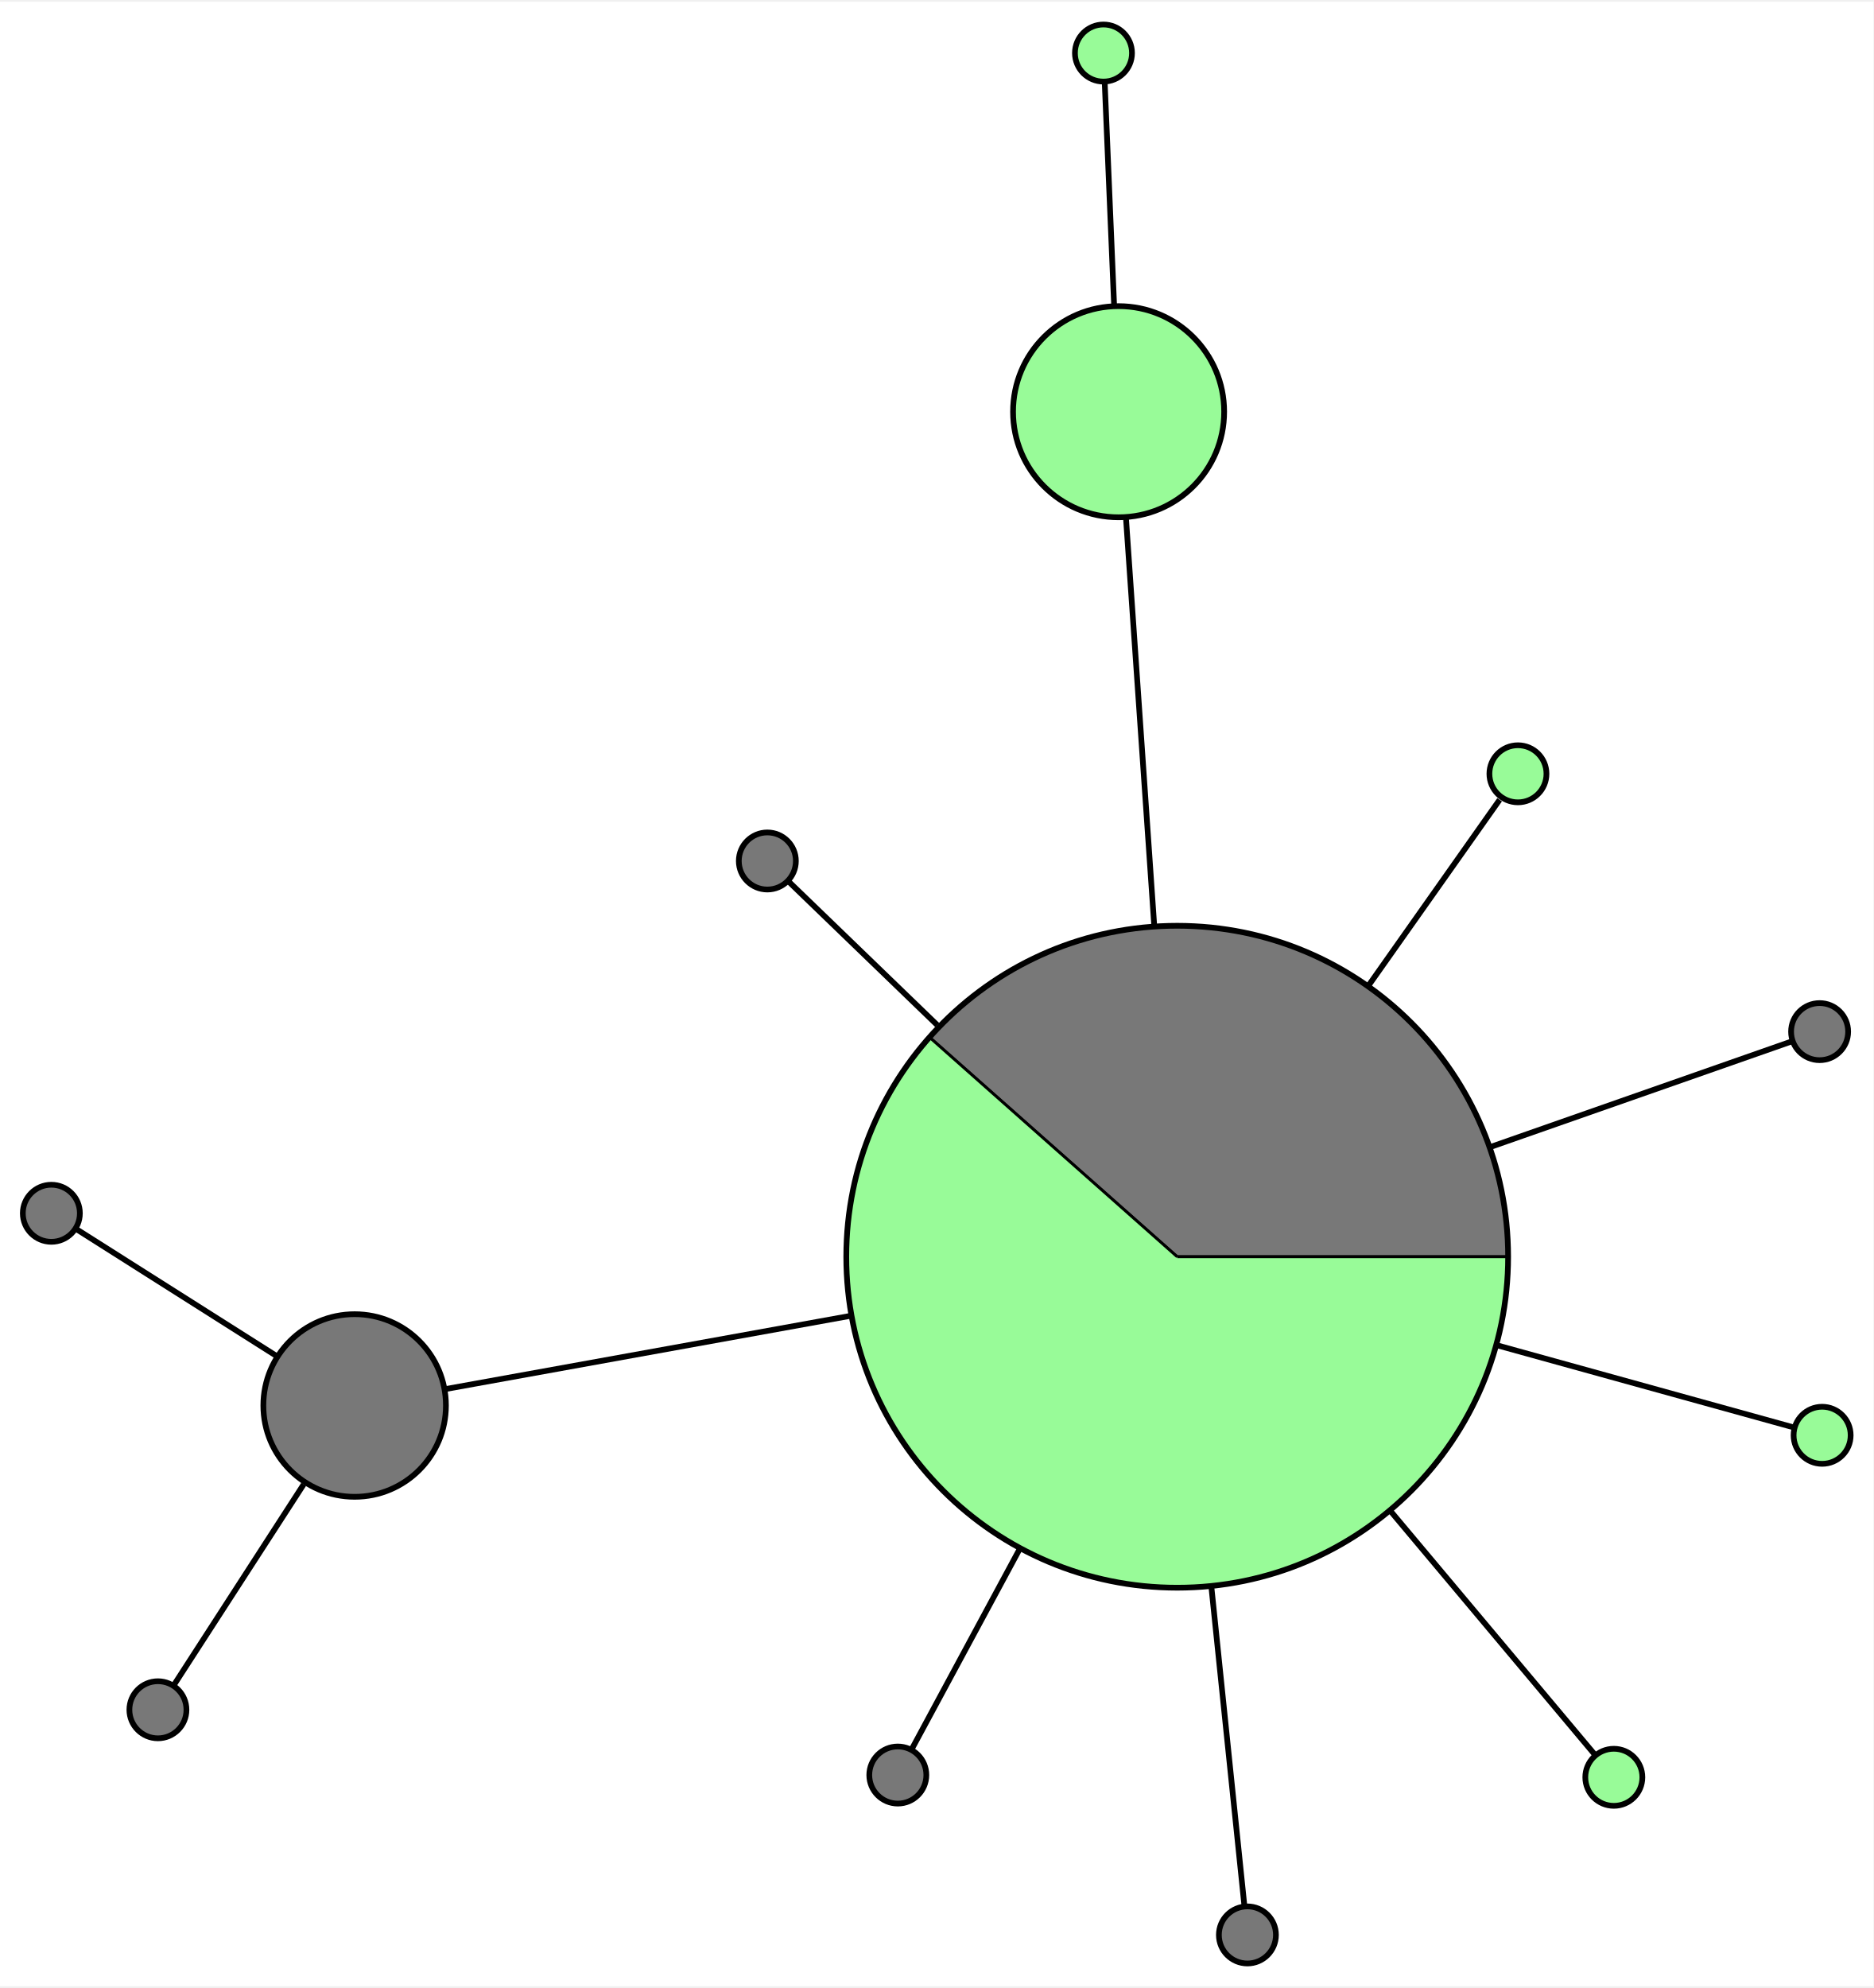
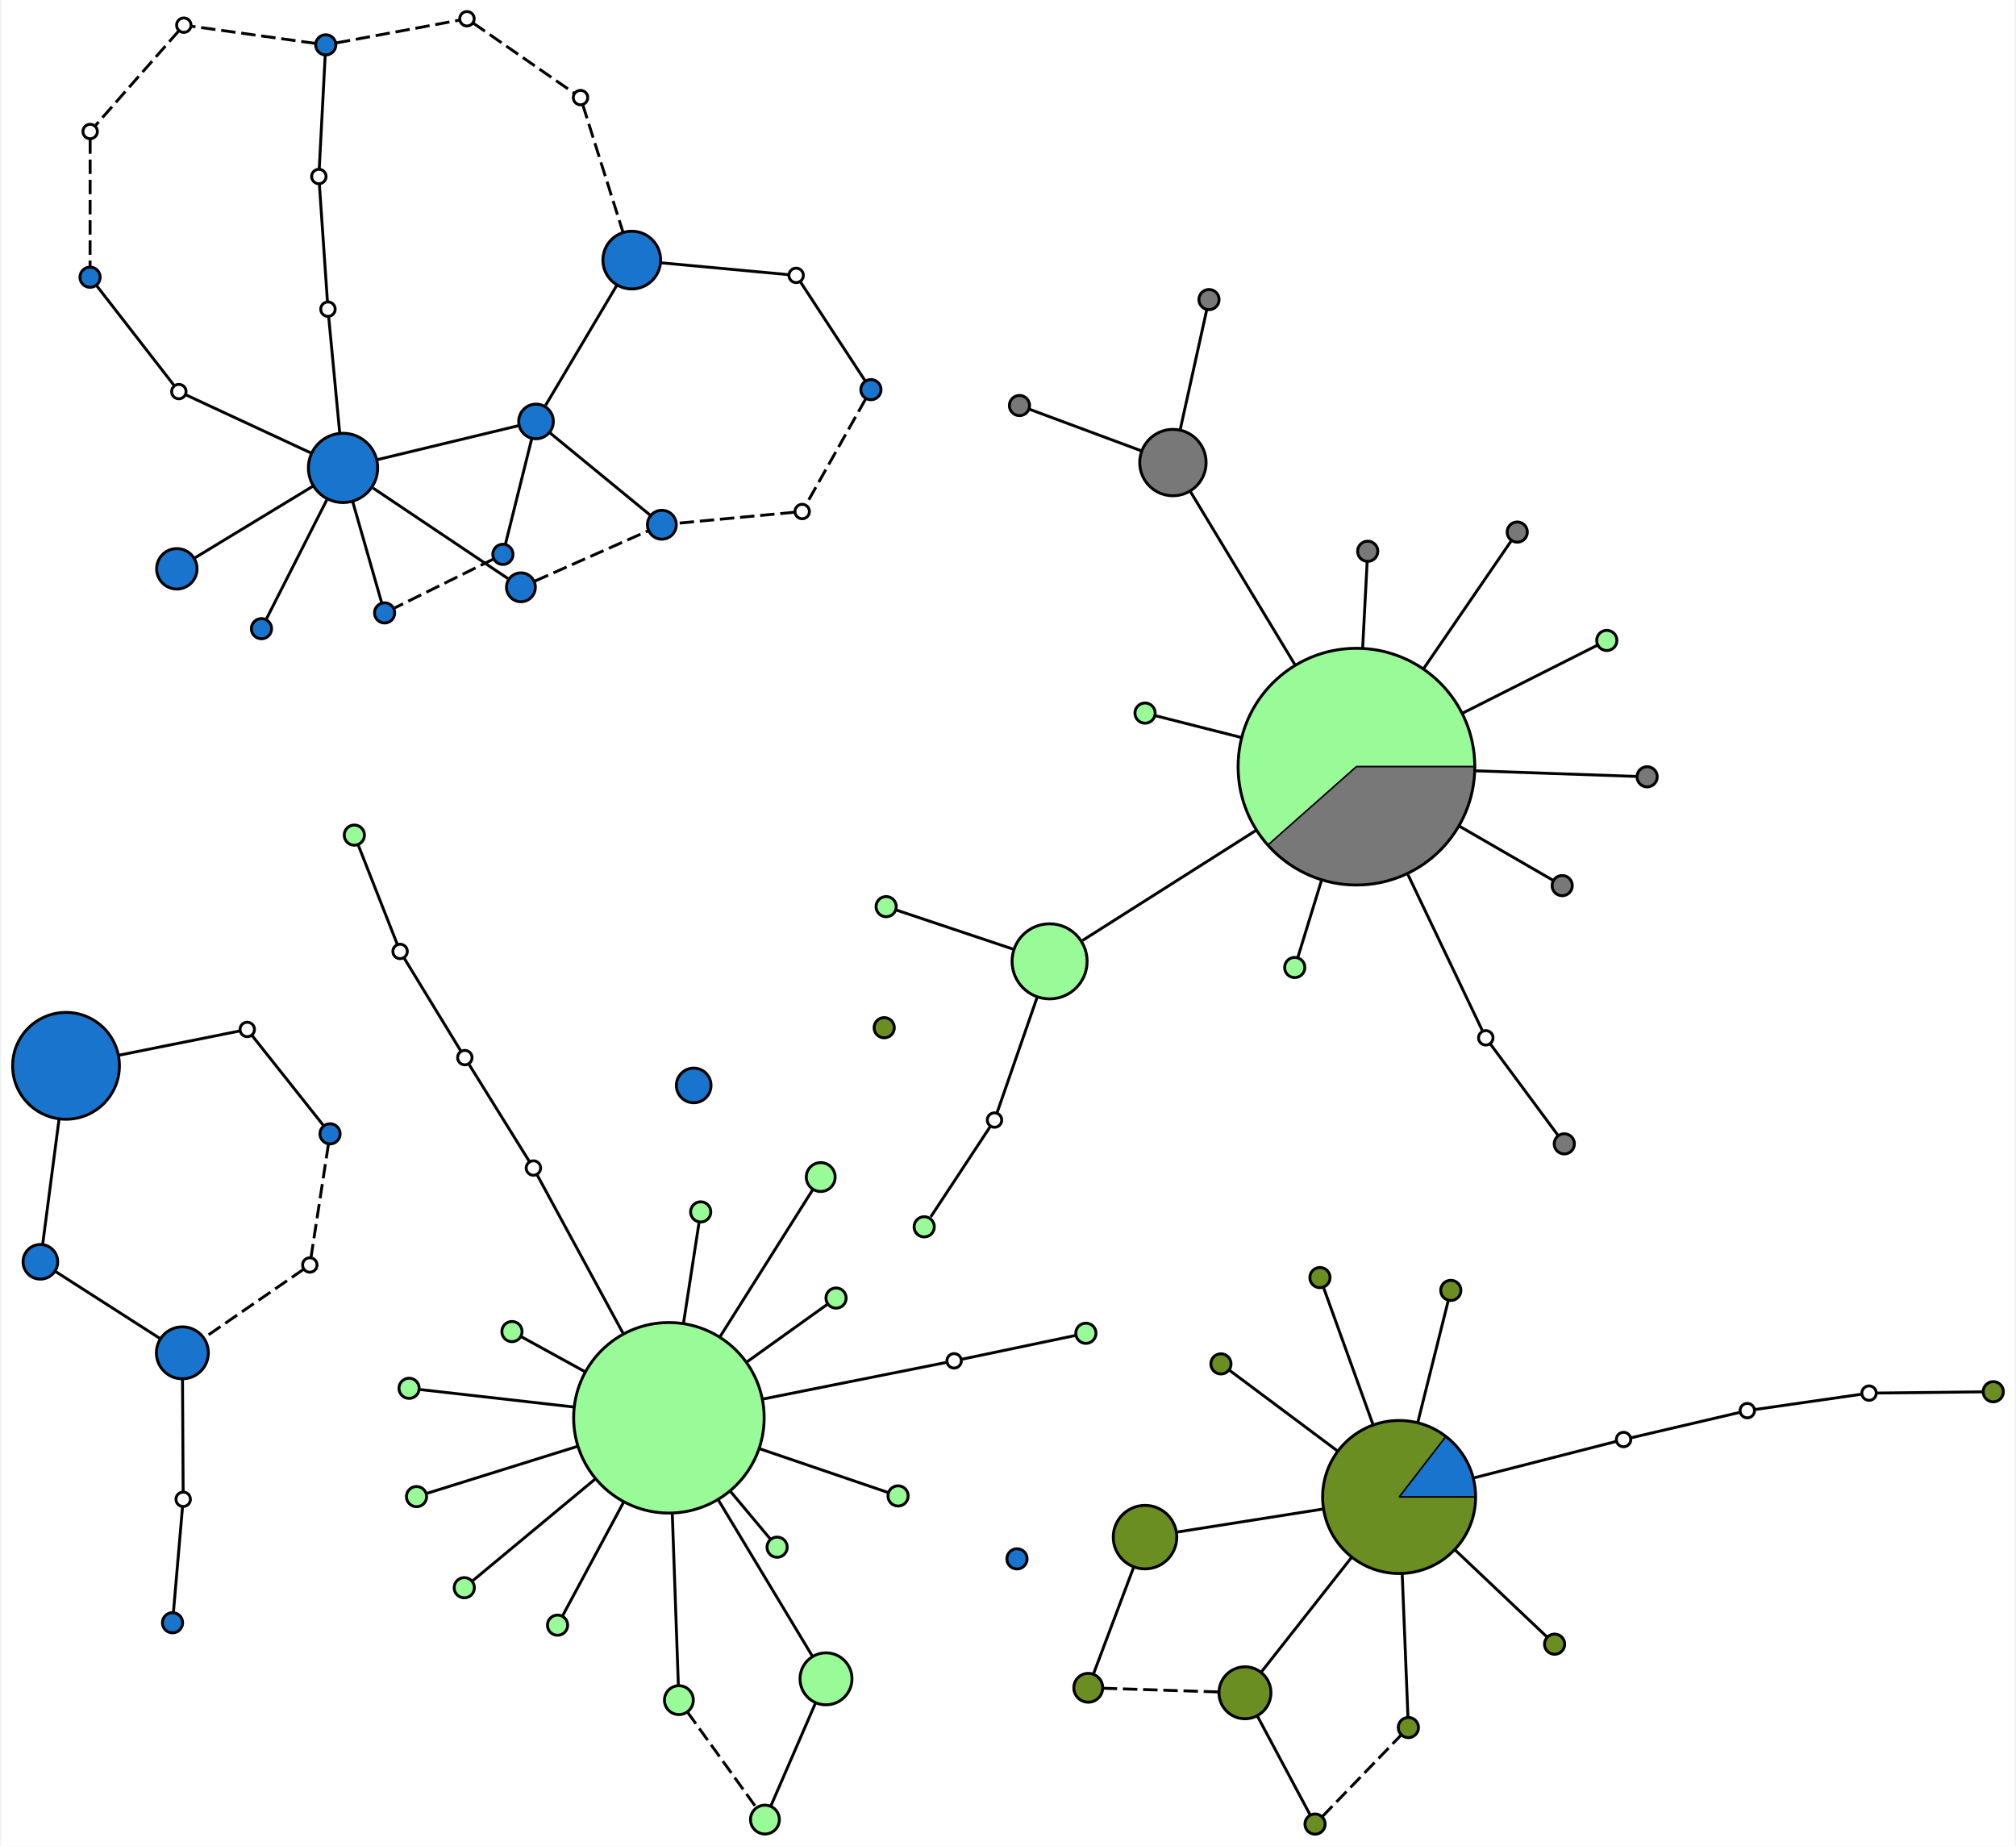
- <svg xmlns="http://www.w3.org/2000/svg" width="328pt" height="348pt" viewBox="0.00 0.00 328.36 347.79">
-   <g id="graph0" class="graph" transform="scale(1 1) rotate(0) translate(184.023 210.521)">
-     <polygon fill="white" stroke="none" points="-184.023,137.266 -184.023,-210.521 144.34,-210.521 144.34,137.266 -184.023,137.266" />
+ <svg xmlns="http://www.w3.org/2000/svg" width="698pt" height="639pt" viewBox="0.00 0.00 697.68 639.39">
+   <g id="graph0" class="graph" transform="scale(1 1) rotate(0) translate(256.953 451.009)">
+     <polygon fill="white" stroke="none" points="-256.953,188.384 -256.953,-451.009 440.723,-451.009 440.723,188.384 -256.953,188.384" />
    <g id="node1" class="node">
-       <path fill="#787878" stroke="black" stroke-width="0.5" d="M22.304,9.417C22.304,9.417 80.304,9.417 80.304,9.417 80.304,7.957 80.249,6.497 80.138,5.041 80.028,3.585 79.863,2.134 79.644,0.69 79.424,-0.753 79.15,-2.188 78.822,-3.611 78.494,-5.034 78.112,-6.444 77.678,-7.838 77.243,-9.232 76.756,-10.609 76.218,-11.966 75.68,-13.324 75.09,-14.66 74.451,-15.973 73.812,-17.286 73.123,-18.574 72.387,-19.835 71.65,-21.096 70.866,-22.329 70.037,-23.53 69.207,-24.732 68.333,-25.902 67.415,-27.038 66.497,-28.174 65.537,-29.274 64.536,-30.337 63.535,-31.401 62.495,-32.426 61.416,-33.41 60.338,-34.395 59.223,-35.339 58.074,-36.239 56.924,-37.14 55.741,-37.997 54.527,-38.808 53.313,-39.619 52.069,-40.384 50.797,-41.102 49.525,-41.819 48.226,-42.488 46.904,-43.107 45.581,-43.727 44.236,-44.296 42.871,-44.814 41.506,-45.331 40.121,-45.797 38.721,-46.211 37.32,-46.624 35.905,-46.984 34.477,-47.291 33.049,-47.597 31.61,-47.85 30.164,-48.048 28.717,-48.245 27.263,-48.389 25.806,-48.477 24.348,-48.565 22.888,-48.598 21.428,-48.576 19.968,-48.554 18.509,-48.477 17.055,-48.345 15.601,-48.212 14.152,-48.025 12.712,-47.784 11.272,-47.542 9.841,-47.247 8.424,-46.897 7.006,-46.548 5.602,-46.145 4.214,-45.69 2.827,-45.234 1.457,-44.726 0.108,-44.168 -1.241,-43.609 -2.568,-42.999 -3.871,-42.34 -5.174,-41.681 -6.452,-40.973 -7.702,-40.218 -8.951,-39.462 -10.172,-38.66 -11.361,-37.813 -12.55,-36.965 -13.707,-36.073 -14.829,-35.138 -15.95,-34.203 -17.036,-33.226 -18.084,-32.209 -19.132,-31.193 -20.142,-30.137 -21.11,-29.044 -21.11,-29.044 22.304,9.417 22.304,9.417" />
-       <path fill="palegreen" stroke="black" stroke-width="0.5" d="M22.304,9.417C22.304,9.417 -21.11,-29.044 -21.11,-29.044 -22.659,-27.295 -24.102,-25.453 -25.429,-23.53 -26.757,-21.607 -27.967,-19.606 -29.053,-17.537 -30.139,-15.467 -31.099,-13.335 -31.927,-11.15 -32.756,-8.965 -33.452,-6.732 -34.011,-4.463 -34.57,-2.194 -34.992,0.107 -35.273,2.426 -35.555,4.746 -35.696,7.081 -35.696,9.417 -35.696,11.754 -35.555,14.089 -35.273,16.409 -34.992,18.728 -34.57,21.029 -34.011,23.298 -33.452,25.567 -32.756,27.8 -31.927,29.985 -31.099,32.169 -30.139,34.302 -29.053,36.371 -27.967,38.44 -26.757,40.442 -25.429,42.365 -24.102,44.288 -22.659,46.129 -21.11,47.879 -19.56,49.628 -17.906,51.282 -16.157,52.831 -14.408,54.381 -12.567,55.823 -10.644,57.151 -8.721,58.478 -6.719,59.688 -4.65,60.774 -2.581,61.86 -0.448,62.82 1.737,63.648 3.922,64.477 6.155,65.173 8.424,65.732 10.692,66.291 12.993,66.713 15.313,66.995 17.632,67.276 19.967,67.417 22.304,67.417 24.641,67.417 26.975,67.276 29.295,66.995 31.615,66.713 33.915,66.291 36.184,65.732 38.453,65.173 40.686,64.477 42.871,63.648 45.056,62.82 47.189,61.86 49.258,60.774 51.327,59.688 53.328,58.478 55.252,57.151 57.175,55.823 59.016,54.381 60.765,52.831 62.514,51.281 64.168,49.628 65.718,47.879 67.267,46.129 68.71,44.288 70.037,42.365 71.364,40.442 72.574,38.44 73.66,36.371 74.746,34.302 75.706,32.169 76.535,29.985 77.363,27.8 78.059,25.567 78.618,23.298 79.178,21.029 79.599,18.728 79.881,16.409 80.163,14.089 80.304,11.754 80.304,9.417 80.304,9.417 22.304,9.417 22.304,9.417" />
-       <ellipse fill="none" stroke="black" cx="22.304" cy="9.417" rx="58" ry="58" />
+       <path fill="palegreen" stroke="black" stroke-width="0.5" d="M212.601,-185.429C212.601,-185.429 253.601,-185.429 253.601,-185.429 253.601,-187.081 253.502,-188.731 253.302,-190.371 253.103,-192.011 252.805,-193.637 252.41,-195.241 252.015,-196.845 251.523,-198.423 250.937,-199.968 250.351,-201.512 249.673,-203.02 248.905,-204.482 248.137,-205.945 247.282,-207.36 246.344,-208.719 245.405,-210.079 244.386,-211.38 243.29,-212.617 242.195,-213.853 241.026,-215.022 239.789,-216.118 238.553,-217.213 237.252,-218.233 235.892,-219.171 234.533,-220.11 233.118,-220.965 231.655,-221.733 230.192,-222.5 228.685,-223.179 227.14,-223.764 225.596,-224.35 224.017,-224.842 222.413,-225.237 220.81,-225.633 219.183,-225.931 217.543,-226.13 215.904,-226.329 214.253,-226.429 212.601,-226.429 210.95,-226.429 209.299,-226.329 207.659,-226.13 206.02,-225.931 204.393,-225.633 202.789,-225.237 201.186,-224.842 199.607,-224.35 198.063,-223.764 196.518,-223.179 195.01,-222.5 193.548,-221.733 192.085,-220.965 190.67,-220.11 189.311,-219.171 187.951,-218.233 186.65,-217.213 185.413,-216.118 184.177,-215.022 183.008,-213.853 181.912,-212.617 180.817,-211.38 179.797,-210.079 178.859,-208.719 177.921,-207.36 177.065,-205.945 176.298,-204.482 175.53,-203.02 174.852,-201.512 174.266,-199.968 173.68,-198.423 173.188,-196.845 172.793,-195.241 172.397,-193.637 172.099,-192.011 171.9,-190.371 171.701,-188.731 171.601,-187.081 171.601,-185.429 171.601,-183.777 171.701,-182.127 171.9,-180.487 172.099,-178.847 172.397,-177.221 172.793,-175.617 173.188,-174.013 173.68,-172.435 174.266,-170.89 174.852,-169.346 175.53,-167.838 176.298,-166.375 177.065,-164.913 177.921,-163.498 178.859,-162.138 179.797,-160.779 180.817,-159.477 181.912,-158.241 181.912,-158.241 212.601,-185.429 212.601,-185.429" />
+       <path fill="#787878" stroke="black" stroke-width="0.5" d="M212.601,-185.429C212.601,-185.429 181.912,-158.241 181.912,-158.241 182.597,-157.468 183.31,-156.722 184.051,-156.003 184.792,-155.284 185.56,-154.594 186.353,-153.933 187.146,-153.272 187.963,-152.641 188.804,-152.042 189.644,-151.443 190.507,-150.876 191.391,-150.342 192.274,-149.808 193.177,-149.307 194.098,-148.841 195.019,-148.376 195.958,-147.945 196.911,-147.55 197.865,-147.155 198.833,-146.796 199.814,-146.474 200.795,-146.152 201.787,-145.867 202.789,-145.62 203.792,-145.373 204.803,-145.164 205.821,-144.993 206.839,-144.823 207.863,-144.69 208.891,-144.597 209.919,-144.504 210.95,-144.449 211.982,-144.433 213.014,-144.418 214.047,-144.441 215.077,-144.504 216.107,-144.566 217.135,-144.667 218.158,-144.807 219.18,-144.947 220.197,-145.125 221.207,-145.342 222.216,-145.559 223.216,-145.813 224.206,-146.106 225.196,-146.398 226.175,-146.727 227.14,-147.093 228.105,-147.459 229.056,-147.862 229.991,-148.299 230.926,-148.737 231.844,-149.21 232.743,-149.717 233.642,-150.224 234.522,-150.765 235.38,-151.339 236.238,-151.912 237.074,-152.518 237.887,-153.154 238.699,-153.791 239.488,-154.458 240.25,-155.154 241.012,-155.85 241.748,-156.575 242.455,-157.326 243.163,-158.078 243.842,-158.856 244.49,-159.659 245.139,-160.462 245.757,-161.289 246.344,-162.138 246.93,-162.988 247.484,-163.859 248.005,-164.75 248.525,-165.642 249.012,-166.552 249.464,-167.48 249.916,-168.408 250.333,-169.353 250.713,-170.313 251.094,-171.272 251.438,-172.246 251.745,-173.231 252.052,-174.217 252.322,-175.213 252.554,-176.219 252.786,-177.225 252.979,-178.239 253.135,-179.26 253.29,-180.28 253.407,-181.306 253.485,-182.335 253.562,-183.365 253.601,-184.397 253.601,-185.429 253.601,-185.429 212.601,-185.429 212.601,-185.429" />
+       <ellipse fill="none" stroke="black" cx="212.601" cy="-185.429" rx="41" ry="41" />
    </g>
    <g id="node2" class="node">
-       <ellipse fill="palegreen" stroke="black" cx="12.034" cy="-138.667" rx="18.5" ry="18.5" />
+       <ellipse fill="palegreen" stroke="black" cx="-25.591" cy="40.138" rx="33" ry="33" />
+     </g>
+     <g id="node3" class="node">
+       <path fill="#1874cd" stroke="black" stroke-width="0.5" d="M227.387,67.572C227.387,67.572 253.887,67.572 253.887,67.572 253.887,66.563 253.83,65.554 253.715,64.551 253.6,63.549 253.427,62.553 253.199,61.57 252.97,60.587 252.685,59.617 252.346,58.667 252.007,57.716 251.614,56.786 251.168,55.88 250.723,54.974 250.226,54.094 249.681,53.245 249.135,52.396 248.541,51.579 247.902,50.797 247.263,50.016 246.58,49.272 245.856,48.568 245.132,47.865 244.369,47.203 243.569,46.587 243.569,46.587 227.387,67.572 227.387,67.572" />
+       <path fill="olivedrab" stroke="black" stroke-width="0.5" d="M227.387,67.572C227.387,67.572 243.569,46.587 243.569,46.587 242.983,46.134 242.377,45.706 241.754,45.304 241.131,44.903 240.492,44.527 239.838,44.179 239.183,43.831 238.515,43.51 237.834,43.218 237.152,42.926 236.459,42.662 235.756,42.428 235.053,42.194 234.34,41.99 233.62,41.815 232.899,41.641 232.172,41.497 231.439,41.384 230.707,41.27 229.97,41.188 229.231,41.136 228.491,41.085 227.75,41.064 227.009,41.075 226.268,41.085 225.527,41.127 224.79,41.2 224.052,41.272 223.318,41.376 222.589,41.51 221.86,41.644 221.137,41.809 220.422,42.004 219.707,42.199 219,42.423 218.304,42.678 217.608,42.932 216.922,43.215 216.25,43.526 215.577,43.838 214.918,44.177 214.274,44.544 213.63,44.911 213.002,45.304 212.391,45.724 211.779,46.143 211.186,46.588 210.612,47.057 210.039,47.527 209.485,48.02 208.952,48.535 208.42,49.051 207.909,49.589 207.422,50.147 206.935,50.705 206.471,51.284 206.032,51.881 205.593,52.479 205.18,53.094 204.792,53.726 204.405,54.358 204.044,55.006 203.712,55.668 203.379,56.33 203.074,57.006 202.797,57.694 202.521,58.382 202.274,59.081 202.056,59.789 201.838,60.498 201.65,61.215 201.493,61.939 201.335,62.663 201.208,63.394 201.112,64.129 201.016,64.864 200.95,65.602 200.916,66.343 200.881,67.083 200.878,67.825 200.906,68.565 200.934,69.306 200.993,70.045 201.082,70.781 201.172,71.517 201.293,72.248 201.444,72.974 201.595,73.699 201.776,74.418 201.988,75.129 202.199,75.839 202.44,76.54 202.71,77.231 202.98,77.921 203.279,78.599 203.606,79.264 203.933,79.93 204.288,80.581 204.67,81.216 205.051,81.852 205.459,82.471 205.893,83.072 206.326,83.673 206.785,84.256 207.267,84.819 207.75,85.381 208.255,85.924 208.783,86.444 209.311,86.964 209.86,87.462 210.43,87.936 211,88.411 211.589,88.861 212.196,89.286 212.803,89.711 213.428,90.11 214.069,90.482 214.71,90.855 215.366,91.2 216.036,91.518 216.705,91.835 217.388,92.124 218.082,92.385 218.776,92.645 219.481,92.876 220.194,93.077 220.907,93.278 221.629,93.45 222.357,93.59 223.084,93.731 223.818,93.841 224.555,93.92 225.292,93.999 226.031,94.048 226.772,94.065 227.513,94.082 228.255,94.068 228.995,94.023 229.734,93.978 230.472,93.902 231.205,93.796 231.939,93.689 232.668,93.551 233.389,93.383 234.111,93.216 234.826,93.017 235.531,92.79 236.237,92.562 236.932,92.305 237.616,92.019 238.299,91.733 238.971,91.418 239.628,91.076 240.286,90.733 240.928,90.363 241.555,89.967 242.181,89.571 242.791,89.148 243.382,88.701 243.972,88.254 244.544,87.782 245.096,87.287 245.647,86.791 246.178,86.273 246.686,85.733 247.193,85.194 247.679,84.633 248.14,84.052 248.6,83.472 249.037,82.872 249.447,82.255 249.858,81.638 250.243,81.004 250.6,80.355 250.958,79.706 251.288,79.042 251.59,78.365 251.892,77.688 252.165,76.999 252.409,76.299 252.653,75.599 252.868,74.889 253.052,74.172 253.237,73.454 253.391,72.728 253.515,71.998 253.639,71.267 253.732,70.531 253.794,69.793 253.856,69.054 253.887,68.313 253.887,67.572 253.887,67.572 227.387,67.572 227.387,67.572" />
+       <ellipse fill="none" stroke="black" cx="227.387" cy="67.572" rx="26.5" ry="26.5" />
+     </g>
+     <g id="node4" class="node">
+       <ellipse fill="#1874cd" stroke="black" cx="-234.453" cy="-81.791" rx="18.5" ry="18.5" />
+     </g>
+     <g id="node5" class="node">
+       <ellipse fill="palegreen" stroke="black" cx="106.297" cy="-117.986" rx="13" ry="13" />
    </g>
    <g id="edge1" class="edge">
-       <path fill="none" stroke="black" d="M18.274,-48.685C16.51,-74.128 14.562,-102.207 13.32,-120.12" />
-     </g>
-     <g id="node3" class="node">
-       <ellipse fill="#787878" stroke="black" cx="-121.865" cy="35.486" rx="16" ry="16" />
+       <path fill="none" stroke="black" d="M117.674,-125.203C131.921,-134.242 156.987,-150.145 177.784,-163.34" />
+     </g>
+     <g id="node6" class="node">
+       <ellipse fill="#1874cd" stroke="black" cx="-138.487" cy="-288.921" rx="12" ry="12" />
+     </g>
+     <g id="node7" class="node">
+       <ellipse fill="#787878" stroke="black" cx="149.019" cy="-290.77" rx="11.5" ry="11.5" />
    </g>
    <g id="edge2" class="edge">
-       <path fill="none" stroke="black" d="M-105.885,32.596C-88.73,29.494 -60.48,24.386 -34.86,19.754" />
-     </g>
-     <g id="node4" class="node">
-       <ellipse fill="palegreen" stroke="black" cx="9.381" cy="-201.521" rx="5" ry="5" />
+       <path fill="none" stroke="black" d="M155.116,-280.67C163.384,-266.972 178.577,-241.8 191.268,-220.774" />
+     </g>
+     <g id="node8" class="node">
+       <ellipse fill="olivedrab" stroke="black" cx="139.351" cy="81.473" rx="11" ry="11" />
    </g>
    <g id="edge3" class="edge">
-       <path fill="none" stroke="black" d="M9.607,-196.162C9.965,-187.672 10.681,-170.727 11.242,-157.422" />
-     </g>
-     <g id="node5" class="node">
-       <ellipse fill="palegreen" stroke="black" cx="82.025" cy="-75.215" rx="5" ry="5" />
+       <path fill="none" stroke="black" d="M150.501,79.713C163.178,77.711 184.306,74.375 201.21,71.706" />
+     </g>
+     <g id="node9" class="node">
+       <ellipse fill="#1874cd" stroke="black" cx="-38.454" cy="-360.913" rx="10" ry="10" />
+     </g>
+     <g id="node10" class="node">
+       <ellipse fill="olivedrab" stroke="black" cx="173.98" cy="135.394" rx="9" ry="9" />
    </g>
    <g id="edge4" class="edge">
-       <path fill="none" stroke="black" d="M78.814,-70.664C74.211,-64.141 65.242,-51.431 55.782,-38.025" />
-     </g>
-     <g id="node6" class="node">
-       <ellipse fill="#787878" stroke="black" cx="-49.531" cy="-59.936" rx="5" ry="5" />
+       <path fill="none" stroke="black" d="M179.696,128.136C187.069,118.772 200.209,102.086 210.832,88.596" />
+     </g>
+     <g id="node11" class="node">
+       <ellipse fill="palegreen" stroke="black" cx="28.834" cy="130.559" rx="9" ry="9" />
    </g>
    <g id="edge5" class="edge">
-       <path fill="none" stroke="black" d="M-45.669,-56.208C-40.424,-51.143 -30.465,-41.529 -19.756,-31.189" />
-     </g>
-     <g id="node7" class="node">
-       <ellipse fill="#787878" stroke="black" cx="-156.344" cy="88.808" rx="5" ry="5" />
+       <path fill="none" stroke="black" d="M24.004,122.535C16.772,110.519 2.772,87.26 -8.514,68.509" />
+     </g>
+     <g id="node12" class="node">
+       <ellipse fill="#1874cd" stroke="black" cx="-194.146" cy="17.631" rx="9" ry="9" />
+     </g>
+     <g id="node13" class="node">
+       <ellipse fill="#1874cd" stroke="black" cx="-196.063" cy="-253.965" rx="7" ry="7" />
    </g>
    <g id="edge6" class="edge">
-       <path fill="none" stroke="black" d="M-153.404,84.261C-148.453,76.605 -138.263,60.846 -130.8,49.304" />
-     </g>
-     <g id="node8" class="node">
-       <ellipse fill="palegreen" stroke="black" cx="135.34" cy="40.707" rx="5" ry="5" />
+       <path fill="none" stroke="black" d="M-189.901,-257.706C-180.154,-263.624 -161.057,-275.218 -149.081,-282.489" />
+     </g>
+     <g id="node14" class="node">
+       <ellipse fill="#1874cd" stroke="black" cx="-243.336" cy="-13.903" rx="6" ry="6" />
    </g>
    <g id="edge7" class="edge">
-       <path fill="none" stroke="black" d="M130.483,39.362C121.144,36.777 99.712,30.845 78.367,24.936" />
-     </g>
-     <g id="node9" class="node">
-       <ellipse fill="#787878" stroke="black" cx="-26.664" cy="100.245" rx="5" ry="5" />
+       <path fill="none" stroke="black" d="M-242.516,-20.168C-241.245,-29.884 -238.748,-48.962 -236.868,-63.33" />
    </g>
    <g id="edge8" class="edge">
-       <path fill="none" stroke="black" d="M-24.169,95.616C-20.466,88.747 -13.111,75.106 -5.325,60.665" />
-     </g>
-     <g id="node10" class="node">
-       <ellipse fill="palegreen" stroke="black" cx="98.833" cy="100.642" rx="5" ry="5" />
+       <path fill="none" stroke="black" d="M-238.072,-10.528C-229.347,-4.935 -211.857,6.277 -201.778,12.738" />
+     </g>
+     <g id="node15" class="node">
+       <ellipse fill="#1874cd" stroke="black" cx="-71.621" cy="-305.014" rx="6" ry="6" />
    </g>
    <g id="edge9" class="edge">
-       <path fill="none" stroke="black" d="M95.545,96.722C89.136,89.083 74.316,71.418 59.672,53.961" />
-     </g>
-     <g id="node11" class="node">
-       <ellipse fill="#787878" stroke="black" cx="34.611" cy="128.266" rx="5" ry="5" />
+       <path fill="none" stroke="black" d="M-77.792,-303.529C-88.913,-300.852 -112.489,-295.178 -126.763,-291.743" />
    </g>
    <g id="edge10" class="edge">
-       <path fill="none" stroke="black" d="M34.082,123.159C33.047,113.162 30.647,89.986 28.282,67.144" />
-     </g>
-     <g id="node12" class="node">
-       <ellipse fill="#787878" stroke="black" cx="-175.023" cy="1.801" rx="5" ry="5" />
+       <path fill="none" stroke="black" d="M-68.319,-310.579C-62.552,-320.299 -50.598,-340.445 -43.691,-352.087" />
+     </g>
+     <g id="node16" class="node">
+       <ellipse fill="#1874cd" stroke="black" cx="-17" cy="-75" rx="6" ry="6" />
+     </g>
+     <g id="node17" class="node">
+       <ellipse fill="#1874cd" stroke="black" cx="-28.028" cy="-269.233" rx="5" ry="5" />
    </g>
    <g id="edge11" class="edge">
-       <path fill="none" stroke="black" d="M-170.491,4.673C-162.858,9.51 -147.147,19.465 -135.641,26.756" />
-     </g>
-     <g id="node13" class="node">
-       <ellipse fill="#787878" stroke="black" cx="134.9" cy="-30.032" rx="5" ry="5" />
+       <path fill="none" stroke="black" d="M-32.051,-272.535C-40.145,-279.179 -58.356,-294.126 -66.956,-301.185" />
+     </g>
+     <g id="node18" class="node">
+       <ellipse fill="palegreen" stroke="black" cx="7.68" cy="179.318" rx="5" ry="5" />
    </g>
    <g id="edge12" class="edge">
-       <path fill="none" stroke="black" d="M130.062,-28.337C120.633,-25.034 98.829,-17.394 77.282,-9.845" />
+       <path fill="none" stroke="black" d="M9.785,174.464C13.38,166.178 20.744,149.207 25.189,138.962" />
+     </g>
+     <g id="node19" class="node">
+       <ellipse fill="#1874cd" stroke="black" cx="-76.856" cy="-247.565" rx="5" ry="5" />
+     </g>
+     <g id="edge13" class="edge">
+       <path fill="none" stroke="black" d="M-81.288,-250.539C-91.003,-257.059 -114.395,-272.755 -128.067,-281.929" />
+     </g>
+     <g id="edge70" class="edge">
+       <path fill="none" stroke="black" stroke-dasharray="5,2" d="M-71.995,-249.722C-62.636,-253.875 -42.212,-262.939 -32.868,-267.085" />
+     </g>
+     <g id="node20" class="node">
+       <ellipse fill="palegreen" stroke="black" cx="-22.132" cy="137.942" rx="5" ry="5" />
+     </g>
+     <g id="edge14" class="edge">
+       <path fill="none" stroke="black" d="M-22.318,132.684C-22.708,121.654 -23.64,95.317 -24.41,73.549" />
+     </g>
+     <g id="edge71" class="edge">
+       <path fill="none" stroke="black" stroke-dasharray="5,2" d="M-19.165,142.061C-13.509,149.91 -1.237,166.942 4.546,174.968" />
+     </g>
+     <g id="node21" class="node">
+       <ellipse fill="palegreen" stroke="black" cx="27.006" cy="-43.263" rx="5" ry="5" />
+     </g>
+     <g id="edge15" class="edge">
+       <path fill="none" stroke="black" d="M24.178,-38.779C18.204,-29.305 3.879,-6.591 -7.876,12.048" />
+     </g>
+     <g id="node22" class="node">
+       <ellipse fill="olivedrab" stroke="black" cx="119.694" cy="133.658" rx="5" ry="5" />
+     </g>
+     <g id="edge16" class="edge">
+       <path fill="none" stroke="black" d="M121.508,128.842C124.663,120.465 131.229,103.034 135.455,91.814" />
+     </g>
+     <g id="edge72" class="edge">
+       <path fill="none" stroke="black" stroke-dasharray="5,2" d="M124.703,133.818C133.838,134.11 153.32,134.733 164.863,135.102" />
+     </g>
+     <g id="node23" class="node">
+       <ellipse fill="#1874cd" stroke="black" cx="44.396" cy="-316.03" rx="3.5" ry="3.5" />
+     </g>
+     <g id="node63" class="node">
+       <ellipse fill="white" stroke="black" cx="18.492" cy="-355.615" rx="2.5" ry="2.5" />
+     </g>
+     <g id="edge17" class="edge">
+       <path fill="none" stroke="black" d="M42.363,-319.136C37.306,-326.864 24.254,-346.809 19.917,-353.437" />
+     </g>
+     <g id="node78" class="node">
+       <ellipse fill="white" stroke="black" cx="20.582" cy="-273.811" rx="2.5" ry="2.5" />
+     </g>
+     <g id="edge73" class="edge">
+       <path fill="none" stroke="black" stroke-dasharray="5,2" d="M42.527,-312.717C37.878,-304.475 25.879,-283.203 21.892,-276.134" />
+     </g>
+     <g id="node24" class="node">
+       <ellipse fill="palegreen" stroke="black" cx="139.367" cy="-203.983" rx="3.5" ry="3.5" />
+     </g>
+     <g id="edge19" class="edge">
+       <path fill="none" stroke="black" d="M142.899,-203.088C148.557,-201.655 160.262,-198.689 172.493,-195.59" />
+     </g>
+     <g id="node25" class="node">
+       <ellipse fill="olivedrab" stroke="black" cx="245.293" cy="-4.001" rx="3.5" ry="3.5" />
+     </g>
+     <g id="edge20" class="edge">
+       <path fill="none" stroke="black" d="M244.429,-0.549C242.529,7.047 237.838,25.797 233.858,41.707" />
+     </g>
+     <g id="node26" class="node">
+       <ellipse fill="palegreen" stroke="black" cx="-79.963" cy="10.268" rx="3.5" ry="3.5" />
+     </g>
+     <g id="edge21" class="edge">
+       <path fill="none" stroke="black" d="M-76.725,12.047C-72.198,14.533 -63.525,19.298 -54.59,24.207" />
+     </g>
+     <g id="node27" class="node">
+       <ellipse fill="#1874cd" stroke="black" cx="-124.084" cy="-238.693" rx="3.5" ry="3.5" />
+     </g>
+     <g id="edge22" class="edge">
+       <path fill="none" stroke="black" d="M-125.12,-242.305C-127.184,-249.503 -131.889,-265.913 -135.128,-277.208" />
+     </g>
+     <g id="node28" class="node">
+       <ellipse fill="#787878" stroke="black" cx="216.502" cy="-260.033" rx="3.5" ry="3.5" />
+     </g>
+     <g id="edge23" class="edge">
+       <path fill="none" stroke="black" d="M216.314,-256.435C216.016,-250.73 215.402,-238.987 214.758,-226.665" />
+     </g>
+     <g id="node29" class="node">
+       <ellipse fill="#1874cd" stroke="black" cx="95" cy="89" rx="3.5" ry="3.5" />
+     </g>
+     <g id="node30" class="node">
+       <ellipse fill="#1874cd" stroke="black" cx="-226.124" cy="-354.978" rx="3.5" ry="3.5" />
+     </g>
+     <g id="node64" class="node">
+       <ellipse fill="white" stroke="black" cx="-195.364" cy="-315.361" rx="2.5" ry="2.5" />
+     </g>
+     <g id="edge24" class="edge">
+       <path fill="none" stroke="black" d="M-223.912,-352.129C-218.071,-344.607 -202.326,-324.328 -197.087,-317.58" />
+     </g>
+     <g id="node31" class="node">
+       <ellipse fill="palegreen" stroke="black" cx="-113.021" cy="67.436" rx="3.5" ry="3.5" />
+     </g>
+     <g id="edge26" class="edge">
+       <path fill="none" stroke="black" d="M-109.265,66.263C-100.309,63.466 -76.975,56.181 -57.217,50.012" />
+     </g>
+     <g id="node32" class="node">
+       <ellipse fill="palegreen" stroke="black" cx="53.803" cy="67.198" rx="3.5" ry="3.5" />
+     </g>
+     <g id="edge27" class="edge">
+       <path fill="none" stroke="black" d="M50.392,66.035C42.675,63.405 23.201,56.768 5.902,50.872" />
+     </g>
+     <g id="node33" class="node">
+       <ellipse fill="palegreen" stroke="black" cx="-96.482" cy="98.999" rx="3.5" ry="3.5" />
+     </g>
+     <g id="edge28" class="edge">
+       <path fill="none" stroke="black" d="M-93.436,96.47C-86.174,90.44 -67.255,74.731 -51.235,61.43" />
+     </g>
+     <g id="node34" class="node">
+       <ellipse fill="olivedrab" stroke="black" cx="199.961" cy="-8.435" rx="3.5" ry="3.5" />
+     </g>
+     <g id="edge29" class="edge">
+       <path fill="none" stroke="black" d="M201.284,-4.769C204.323,3.653 212.022,24.989 218.276,42.322" />
+     </g>
+     <g id="node35" class="node">
+       <ellipse fill="palegreen" stroke="black" cx="49.674" cy="-136.935" rx="3.5" ry="3.5" />
+     </g>
+     <g id="edge30" class="edge">
+       <path fill="none" stroke="black" d="M53.046,-135.806C60.855,-133.193 80.513,-126.614 93.634,-122.223" />
+     </g>
+     <g id="node36" class="node">
+       <ellipse fill="palegreen" stroke="black" cx="62.857" cy="-26.024" rx="3.5" ry="3.5" />
+     </g>
+     <g id="node65" class="node">
+       <ellipse fill="white" stroke="black" cx="87.213" cy="-63.006" rx="2.5" ry="2.5" />
+     </g>
+     <g id="edge31" class="edge">
+       <path fill="none" stroke="black" d="M65.105,-29.437C70.004,-36.876 81.537,-54.387 85.689,-60.693" />
+     </g>
+     <g id="node37" class="node">
+       <ellipse fill="palegreen" stroke="black" cx="11.901" cy="84.958" rx="3.5" ry="3.5" />
+     </g>
+     <g id="edge33" class="edge">
+       <path fill="none" stroke="black" d="M9.441,82.017C6.509,78.511 1.308,72.295 -4.203,65.706" />
+     </g>
+     <g id="node38" class="node">
+       <ellipse fill="#787878" stroke="black" cx="313.309" cy="-181.914" rx="3.5" ry="3.5" />
+     </g>
+     <g id="edge34" class="edge">
+       <path fill="none" stroke="black" d="M309.484,-182.048C300.214,-182.371 275.686,-183.227 253.631,-183.997" />
+     </g>
+     <g id="node39" class="node">
+       <ellipse fill="palegreen" stroke="black" cx="-64.167" cy="111.971" rx="3.5" ry="3.5" />
+     </g>
+     <g id="edge35" class="edge">
+       <path fill="none" stroke="black" d="M-62.51,108.885C-58.818,102.01 -49.588,84.823 -41.282,69.355" />
+     </g>
+     <g id="node40" class="node">
+       <ellipse fill="#1874cd" stroke="black" cx="-142.986" cy="-58.234" rx="3.5" ry="3.5" />
+     </g>
+     <g id="node66" class="node">
+       <ellipse fill="white" stroke="black" cx="-171.668" cy="-94.399" rx="2.5" ry="2.5" />
+     </g>
+     <g id="edge36" class="edge">
+       <path fill="none" stroke="black" d="M-145.236,-61.072C-150.836,-68.132 -165.288,-86.354 -170.09,-92.41" />
+     </g>
+     <g id="node79" class="node">
+       <ellipse fill="white" stroke="black" cx="-149.992" cy="-12.801" rx="2.5" ry="2.5" />
+     </g>
+     <g id="edge75" class="edge">
+       <path fill="none" stroke="black" stroke-dasharray="5,2" d="M-143.536,-54.669C-144.903,-45.799 -148.433,-22.907 -149.606,-15.3" />
+     </g>
+     <g id="node41" class="node">
+       <ellipse fill="olivedrab" stroke="black" cx="165.657" cy="21.457" rx="3.5" ry="3.5" />
+     </g>
+     <g id="edge38" class="edge">
+       <path fill="none" stroke="black" d="M168.634,23.681C175.33,28.683 192.075,41.193 205.984,51.583" />
+     </g>
+     <g id="node42" class="node">
+       <ellipse fill="#787878" stroke="black" cx="284.611" cy="-54.762" rx="3.5" ry="3.5" />
+     </g>
+     <g id="node67" class="node">
+       <ellipse fill="white" stroke="black" cx="257.413" cy="-91.492" rx="2.5" ry="2.5" />
+     </g>
+     <g id="edge39" class="edge">
+       <path fill="none" stroke="black" d="M282.477,-57.644C277.167,-64.815 263.463,-83.322 258.909,-89.472" />
+     </g>
+     <g id="node43" class="node">
+       <ellipse fill="palegreen" stroke="black" cx="-115.604" cy="29.914" rx="3.5" ry="3.5" />
+     </g>
+     <g id="edge41" class="edge">
+       <path fill="none" stroke="black" d="M-111.736,30.353C-102.583,31.393 -78.843,34.089 -58.598,36.389" />
+     </g>
+     <g id="node44" class="node">
+       <ellipse fill="#787878" stroke="black" cx="283.885" cy="-144.221" rx="3.5" ry="3.5" />
+     </g>
+     <g id="edge42" class="edge">
+       <path fill="none" stroke="black" d="M280.822,-145.992C274.959,-149.381 261.539,-157.139 248.139,-164.886" />
+     </g>
+     <g id="node45" class="node">
+       <ellipse fill="#1874cd" stroke="black" cx="-144.475" cy="-435.471" rx="3.5" ry="3.5" />
+     </g>
+     <g id="node68" class="node">
+       <ellipse fill="white" stroke="black" cx="-146.861" cy="-389.866" rx="2.5" ry="2.5" />
+     </g>
+     <g id="edge43" class="edge">
+       <path fill="none" stroke="black" d="M-144.662,-431.892C-145.128,-422.989 -146.33,-400.01 -146.729,-392.374" />
+     </g>
+     <g id="node80" class="node">
+       <ellipse fill="white" stroke="black" cx="-95.55" cy="-444.509" rx="2.5" ry="2.5" />
+     </g>
+     <g id="edge77" class="edge">
+       <path fill="none" stroke="black" stroke-dasharray="5,2" d="M-140.956,-436.121C-131.666,-437.837 -106.624,-442.463 -98.29,-444.003" />
+     </g>
+     <g id="node82" class="node">
+       <ellipse fill="white" stroke="black" cx="-193.645" cy="-442.292" rx="2.5" ry="2.5" />
+     </g>
+     <g id="edge80" class="edge">
+       <path fill="none" stroke="black" stroke-dasharray="5,2" d="M-148.011,-435.961C-157.347,-437.256 -182.515,-440.748 -190.891,-441.91" />
+     </g>
+     <g id="node46" class="node">
+       <ellipse fill="olivedrab" stroke="black" cx="230.595" cy="147.436" rx="3.5" ry="3.5" />
+     </g>
+     <g id="edge46" class="edge">
+       <path fill="none" stroke="black" d="M230.441,143.584C230.085,134.735 229.185,112.316 228.453,94.103" />
+     </g>
+     <g id="node47" class="node">
+       <ellipse fill="palegreen" stroke="black" cx="191.222" cy="-115.856" rx="3.5" ry="3.5" />
+     </g>
+     <g id="edge47" class="edge">
+       <path fill="none" stroke="black" d="M192.253,-119.212C193.838,-124.369 197.049,-134.817 200.461,-145.92" />
+     </g>
+     <g id="node48" class="node">
+       <ellipse fill="palegreen" stroke="black" cx="32.32" cy="-1.344" rx="3.5" ry="3.5" />
+     </g>
+     <g id="edge48" class="edge">
+       <path fill="none" stroke="black" d="M29.206,0.887C23.849,4.724 12.397,12.927 1.34,20.847" />
+     </g>
+     <g id="node49" class="node">
+       <ellipse fill="olivedrab" stroke="black" cx="198.261" cy="180.884" rx="3.5" ry="3.5" />
+     </g>
+     <g id="edge49" class="edge">
+       <path fill="none" stroke="black" d="M196.515,177.612C192.731,170.523 183.68,153.567 178.27,143.432" />
+     </g>
+     <g id="edge83" class="edge">
+       <path fill="none" stroke="black" stroke-dasharray="5,2" d="M200.798,178.259C206.872,171.976 222.187,156.134 228.158,149.957" />
+     </g>
+     <g id="node50" class="node">
+       <ellipse fill="#787878" stroke="black" cx="95.862" cy="-310.525" rx="3.5" ry="3.5" />
+     </g>
+     <g id="edge50" class="edge">
+       <path fill="none" stroke="black" d="M99.35,-309.229C107.111,-306.345 126.076,-299.297 138.198,-294.792" />
+     </g>
+     <g id="node51" class="node">
+       <ellipse fill="olivedrab" stroke="black" cx="433.223" cy="31.105" rx="3.5" ry="3.5" />
+     </g>
+     <g id="node70" class="node">
+       <ellipse fill="white" stroke="black" cx="390.19" cy="31.59" rx="2.5" ry="2.5" />
+     </g>
+     <g id="edge51" class="edge">
+       <path fill="none" stroke="black" d="M429.554,31.146C421.099,31.241 400.397,31.475 392.931,31.559" />
+     </g>
+     <g id="node52" class="node">
+       <ellipse fill="olivedrab" stroke="black" cx="49" cy="-95" rx="3.5" ry="3.5" />
+     </g>
+     <g id="node53" class="node">
+       <ellipse fill="palegreen" stroke="black" cx="299.336" cy="-229.148" rx="3.5" ry="3.5" />
+     </g>
+     <g id="edge55" class="edge">
+       <path fill="none" stroke="black" d="M296.041,-227.488C288.244,-223.557 267.909,-213.307 249.267,-203.91" />
+     </g>
+     <g id="node54" class="node">
+       <ellipse fill="palegreen" stroke="black" cx="118.871" cy="10.85" rx="3.5" ry="3.5" />
+     </g>
+     <g id="node73" class="node">
+       <ellipse fill="white" stroke="black" cx="73.224" cy="20.407" rx="2.5" ry="2.5" />
+     </g>
+     <g id="edge56" class="edge">
+       <path fill="none" stroke="black" d="M115.289,11.6C106.378,13.466 83.378,18.281 75.735,19.881" />
+     </g>
+     <g id="node55" class="node">
+       <ellipse fill="#1874cd" stroke="black" cx="-166.742" cy="-233.229" rx="3.5" ry="3.5" />
+     </g>
+     <g id="edge58" class="edge">
+       <path fill="none" stroke="black" d="M-165.059,-236.546C-161.02,-244.508 -150.627,-264.992 -144.101,-277.856" />
+     </g>
+     <g id="node56" class="node">
+       <ellipse fill="#787878" stroke="black" cx="268.309" cy="-266.69" rx="3.5" ry="3.5" />
+     </g>
+     <g id="edge59" class="edge">
+       <path fill="none" stroke="black" d="M266.193,-263.603C261.145,-256.24 247.916,-236.943 235.866,-219.365" />
+     </g>
+     <g id="node57" class="node">
+       <ellipse fill="#1874cd" stroke="black" cx="-197.558" cy="111.135" rx="3.5" ry="3.5" />
+     </g>
+     <g id="node74" class="node">
+       <ellipse fill="white" stroke="black" cx="-193.863" cy="68.362" rx="2.5" ry="2.5" />
+     </g>
+     <g id="edge60" class="edge">
+       <path fill="none" stroke="black" d="M-197.243,107.488C-196.517,99.084 -194.739,78.507 -194.098,71.087" />
+     </g>
+     <g id="node58" class="node">
+       <ellipse fill="palegreen" stroke="black" cx="-14.576" cy="-31.189" rx="3.5" ry="3.5" />
+     </g>
+     <g id="edge62" class="edge">
+       <path fill="none" stroke="black" d="M-15.168,-27.354C-16.196,-20.698 -18.404,-6.403 -20.524,7.326" />
+     </g>
+     <g id="node59" class="node">
+       <ellipse fill="palegreen" stroke="black" cx="-134.568" cy="-161.71" rx="3.5" ry="3.5" />
+     </g>
+     <g id="node75" class="node">
+       <ellipse fill="white" stroke="black" cx="-118.718" cy="-121.421" rx="2.5" ry="2.5" />
+     </g>
+     <g id="edge63" class="edge">
+       <path fill="none" stroke="black" d="M-133.217,-158.275C-130.102,-150.359 -122.477,-130.977 -119.727,-123.987" />
+     </g>
+     <g id="node60" class="node">
+       <ellipse fill="olivedrab" stroke="black" cx="281.251" cy="118.555" rx="3.5" ry="3.5" />
+     </g>
+     <g id="edge67" class="edge">
+       <path fill="none" stroke="black" d="M278.653,116.096C272.937,110.686 258.826,97.329 246.852,85.996" />
+     </g>
+     <g id="node61" class="node">
+       <ellipse fill="#1874cd" stroke="black" cx="-83.106" cy="-258.97" rx="3.5" ry="3.5" />
+     </g>
+     <g id="edge68" class="edge">
+       <path fill="none" stroke="black" d="M-82.204,-262.583C-80.237,-270.47 -75.542,-289.295 -73.121,-299.001" />
+     </g>
+     <g id="edge84" class="edge">
+       <path fill="none" stroke="black" stroke-dasharray="5,2" d="M-86.321,-257.379C-93.868,-253.645 -112.672,-244.34 -120.537,-240.448" />
+     </g>
+     <g id="node62" class="node">
+       <ellipse fill="#787878" stroke="black" cx="161.522" cy="-347.226" rx="3.5" ry="3.5" />
+     </g>
+     <g id="edge69" class="edge">
+       <path fill="none" stroke="black" d="M160.701,-343.522C158.876,-335.279 154.415,-315.137 151.565,-302.263" />
+     </g>
+     <g id="edge18" class="edge">
+       <path fill="none" stroke="black" d="M15.746,-355.87C7.925,-356.598 -14.76,-358.708 -28.174,-359.957" />
+     </g>
+     <g id="edge25" class="edge">
+       <path fill="none" stroke="black" d="M-192.92,-314.225C-185.521,-310.785 -163.033,-300.332 -149.386,-293.988" />
+     </g>
+     <g id="edge32" class="edge">
+       <path fill="none" stroke="black" d="M88.033,-65.368C90.401,-72.192 97.378,-92.29 101.991,-105.578" />
+     </g>
+     <g id="edge37" class="edge">
+       <path fill="none" stroke="black" d="M-174.366,-93.857C-181.501,-92.424 -201.346,-88.439 -216.293,-85.438" />
+     </g>
+     <g id="edge40" class="edge">
+       <path fill="none" stroke="black" d="M256.305,-93.814C252.693,-101.386 240.888,-126.132 230.457,-147.999" />
+     </g>
+     <g id="node69" class="node">
+       <ellipse fill="white" stroke="black" cx="-143.706" cy="-343.911" rx="2.5" ry="2.5" />
+     </g>
+     <g id="edge44" class="edge">
+       <path fill="none" stroke="black" d="M-146.673,-387.129C-146.11,-378.936 -144.445,-354.674 -143.889,-346.576" />
+     </g>
+     <g id="edge45" class="edge">
+       <path fill="none" stroke="black" d="M-143.454,-341.259C-142.778,-334.136 -140.89,-314.244 -139.646,-301.138" />
+     </g>
+     <g id="node71" class="node">
+       <ellipse fill="white" stroke="black" cx="348.012" cy="37.649" rx="2.5" ry="2.5" />
+     </g>
+     <g id="edge52" class="edge">
+       <path fill="none" stroke="black" d="M387.422,31.988C379.798,33.083 358.546,36.136 350.845,37.242" />
+     </g>
+     <g id="node72" class="node">
+       <ellipse fill="white" stroke="black" cx="305.145" cy="47.664" rx="2.5" ry="2.5" />
+     </g>
+     <g id="edge53" class="edge">
+       <path fill="none" stroke="black" d="M345.459,38.245C337.816,40.031 315.185,45.318 307.631,47.083" />
+     </g>
+     <g id="edge54" class="edge">
+       <path fill="none" stroke="black" d="M302.558,48.326C294.916,50.283 271.815,56.197 253.219,60.959" />
+     </g>
+     <g id="edge57" class="edge">
+       <path fill="none" stroke="black" d="M70.373,20.977C61.133,22.822 31.219,28.794 7.218,33.587" />
+     </g>
+     <g id="edge61" class="edge">
+       <path fill="none" stroke="black" d="M-193.878,65.635C-193.918,58.39 -194.03,38.417 -194.095,26.642" />
+     </g>
+     <g id="node76" class="node">
+       <ellipse fill="white" stroke="black" cx="-96.287" cy="-84.639" rx="2.5" ry="2.5" />
+     </g>
+     <g id="edge64" class="edge">
+       <path fill="none" stroke="black" d="M-117.246,-119.008C-113.191,-112.359 -101.889,-93.826 -97.793,-87.11" />
+     </g>
+     <g id="node77" class="node">
+       <ellipse fill="white" stroke="black" cx="-72.53" cy="-46.392" rx="2.5" ry="2.5" />
+     </g>
+     <g id="edge65" class="edge">
+       <path fill="none" stroke="black" d="M-94.728,-82.13C-90.351,-75.083 -78,-55.199 -73.884,-48.572" />
+     </g>
+     <g id="edge66" class="edge">
+       <path fill="none" stroke="black" d="M-71.176,-43.895C-66.817,-35.86 -52.772,-9.968 -41.411,10.975" />
+     </g>
+     <g id="edge74" class="edge">
+       <path fill="none" stroke="black" stroke-dasharray="5,2" d="M17.968,-273.565C10.238,-272.837 -12.617,-270.684 -22.906,-269.715" />
+     </g>
+     <g id="edge76" class="edge">
+       <path fill="none" stroke="black" stroke-dasharray="5,2" d="M-152.121,-11.333C-158.254,-7.106 -176.175,5.245 -186.527,12.38" />
+     </g>
+     <g id="node81" class="node">
+       <ellipse fill="white" stroke="black" cx="-56.215" cy="-417.202" rx="2.5" ry="2.5" />
+     </g>
+     <g id="edge78" class="edge">
+       <path fill="none" stroke="black" stroke-dasharray="5,2" d="M-93.435,-443.041C-86.669,-438.344 -65.584,-423.706 -58.536,-418.814" />
+     </g>
+     <g id="edge79" class="edge">
+       <path fill="none" stroke="black" stroke-dasharray="5,2" d="M-55.452,-414.784C-53.088,-407.292 -45.793,-384.174 -41.568,-370.782" />
+     </g>
+     <g id="node83" class="node">
+       <ellipse fill="white" stroke="black" cx="-226.092" cy="-405.449" rx="2.5" ry="2.5" />
+     </g>
+     <g id="edge81" class="edge">
+       <path fill="none" stroke="black" stroke-dasharray="5,2" d="M-195.389,-440.311C-200.97,-433.974 -218.363,-414.225 -224.177,-407.623" />
+     </g>
+     <g id="edge82" class="edge">
+       <path fill="none" stroke="black" stroke-dasharray="5,2" d="M-226.094,-402.736C-226.099,-394.218 -226.116,-368.014 -226.122,-358.487" />
    </g>
  </g>
</svg>
